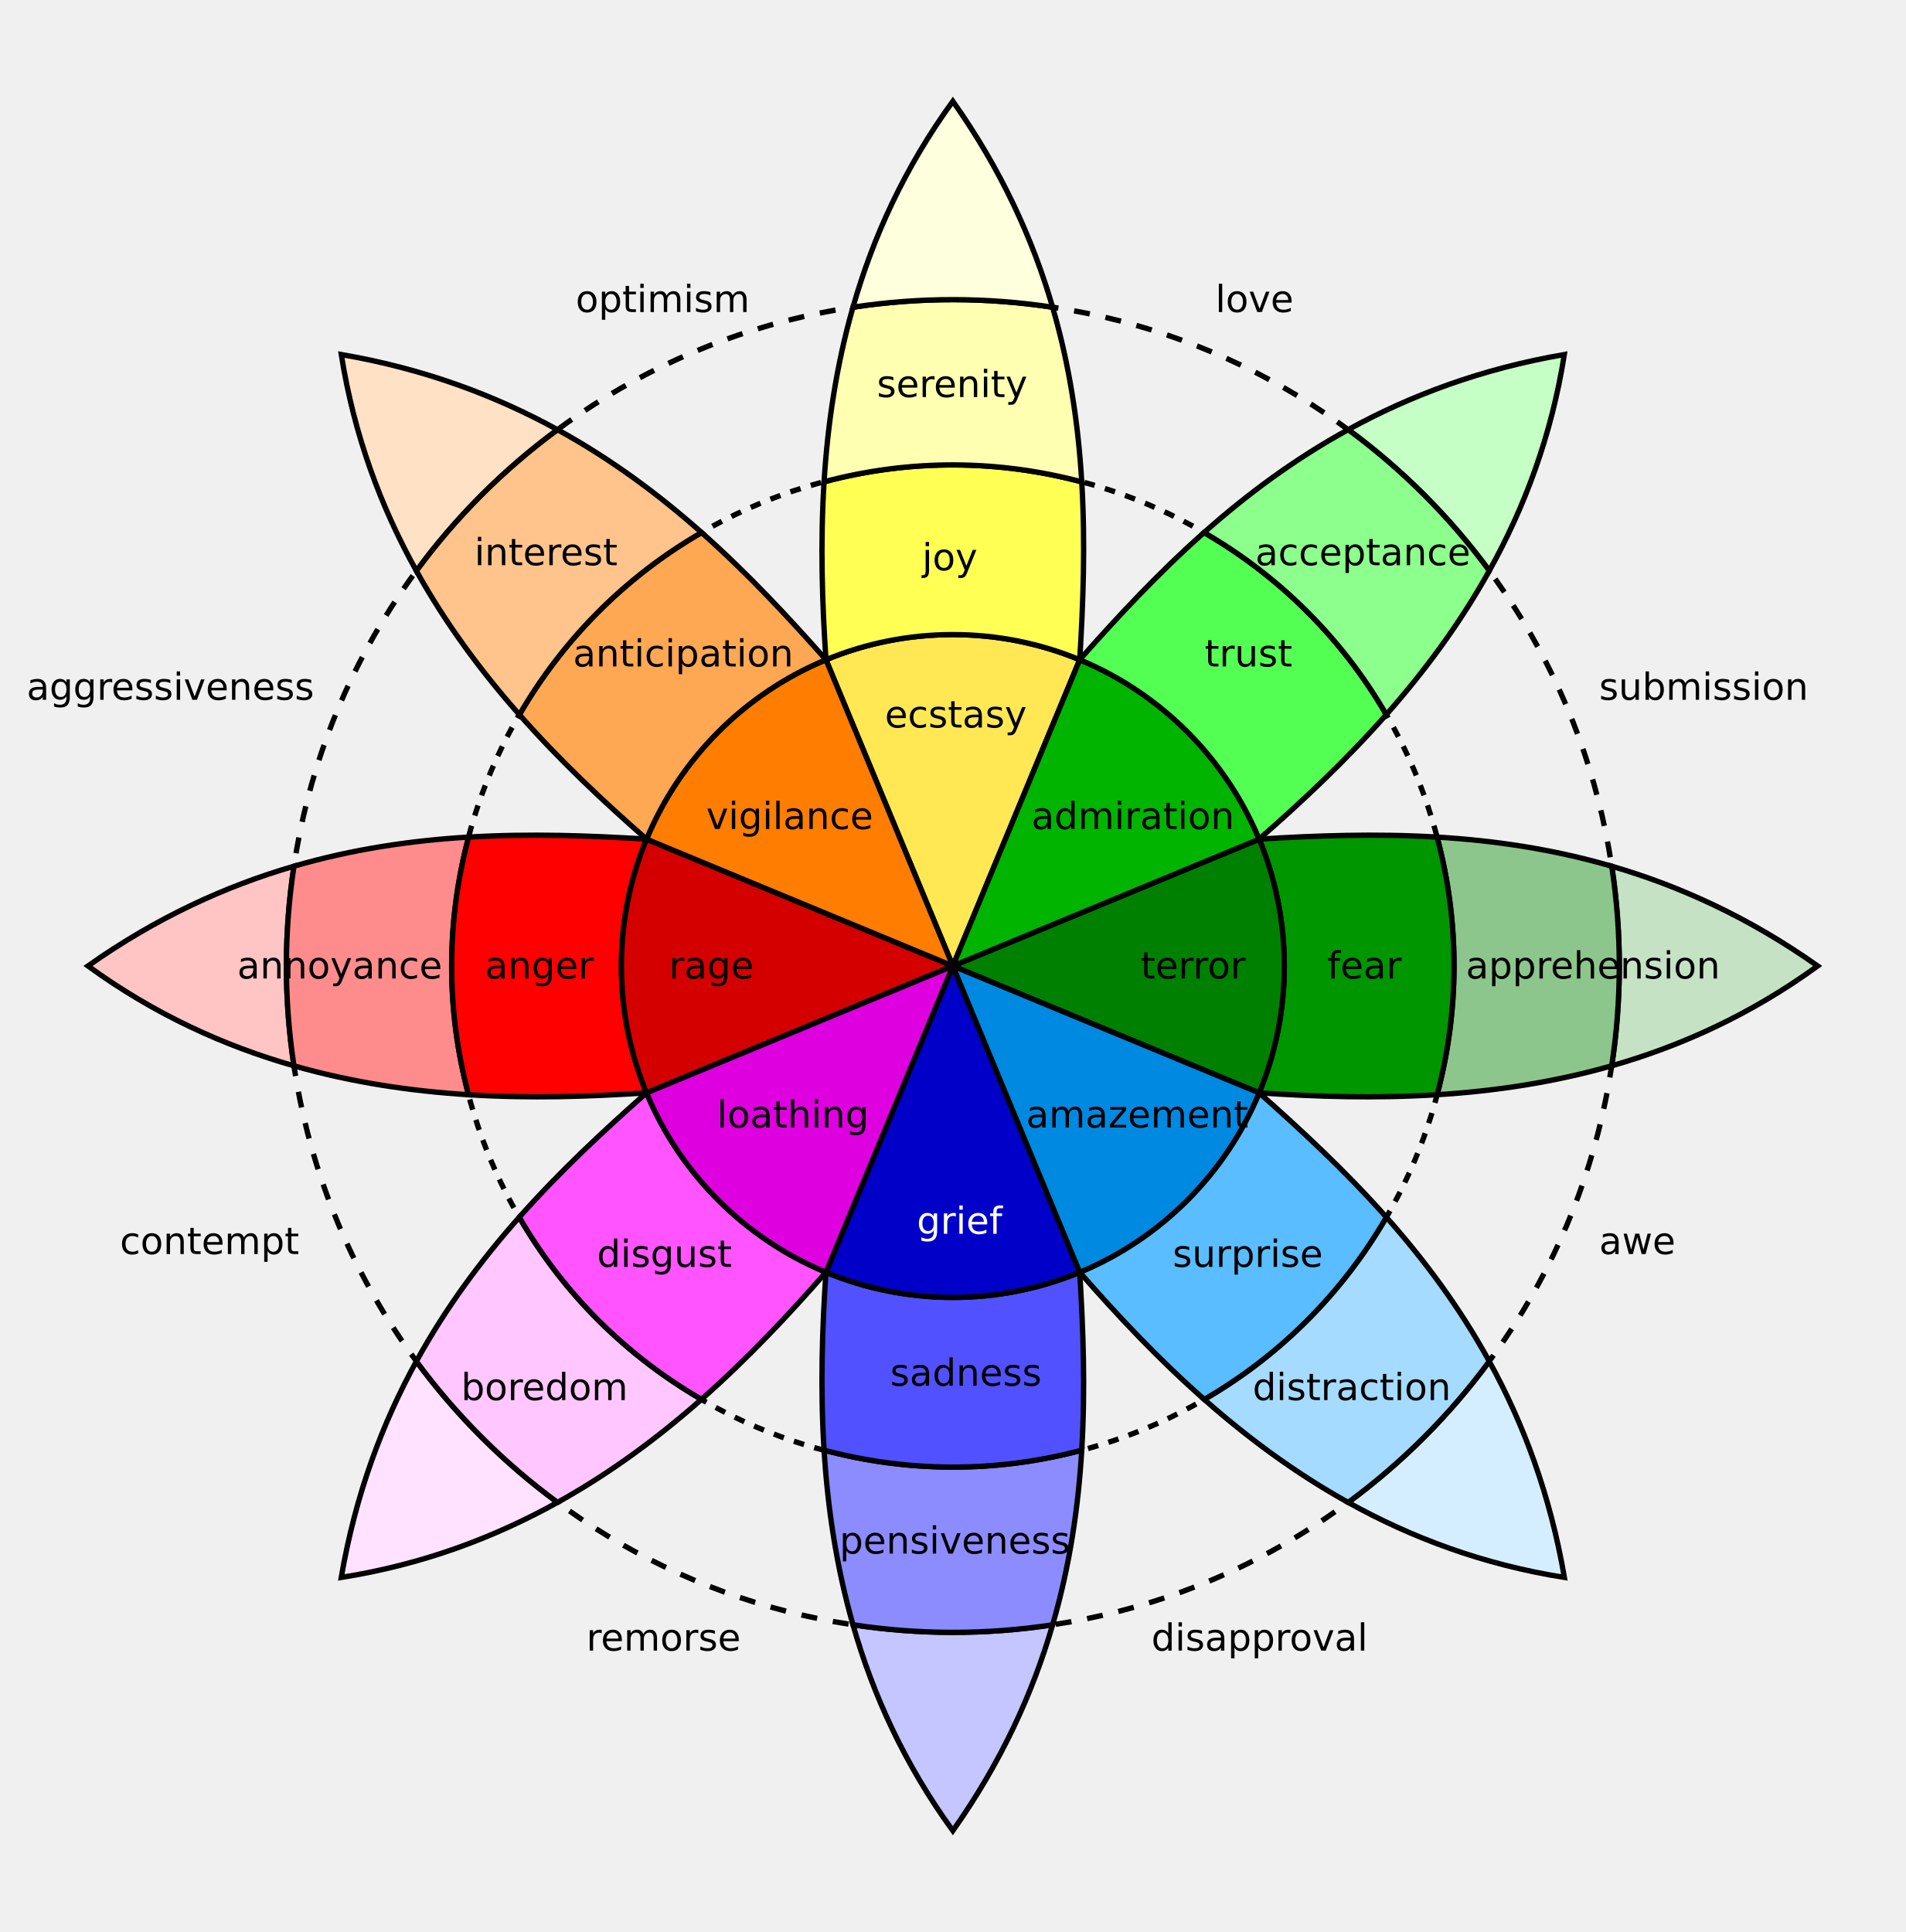
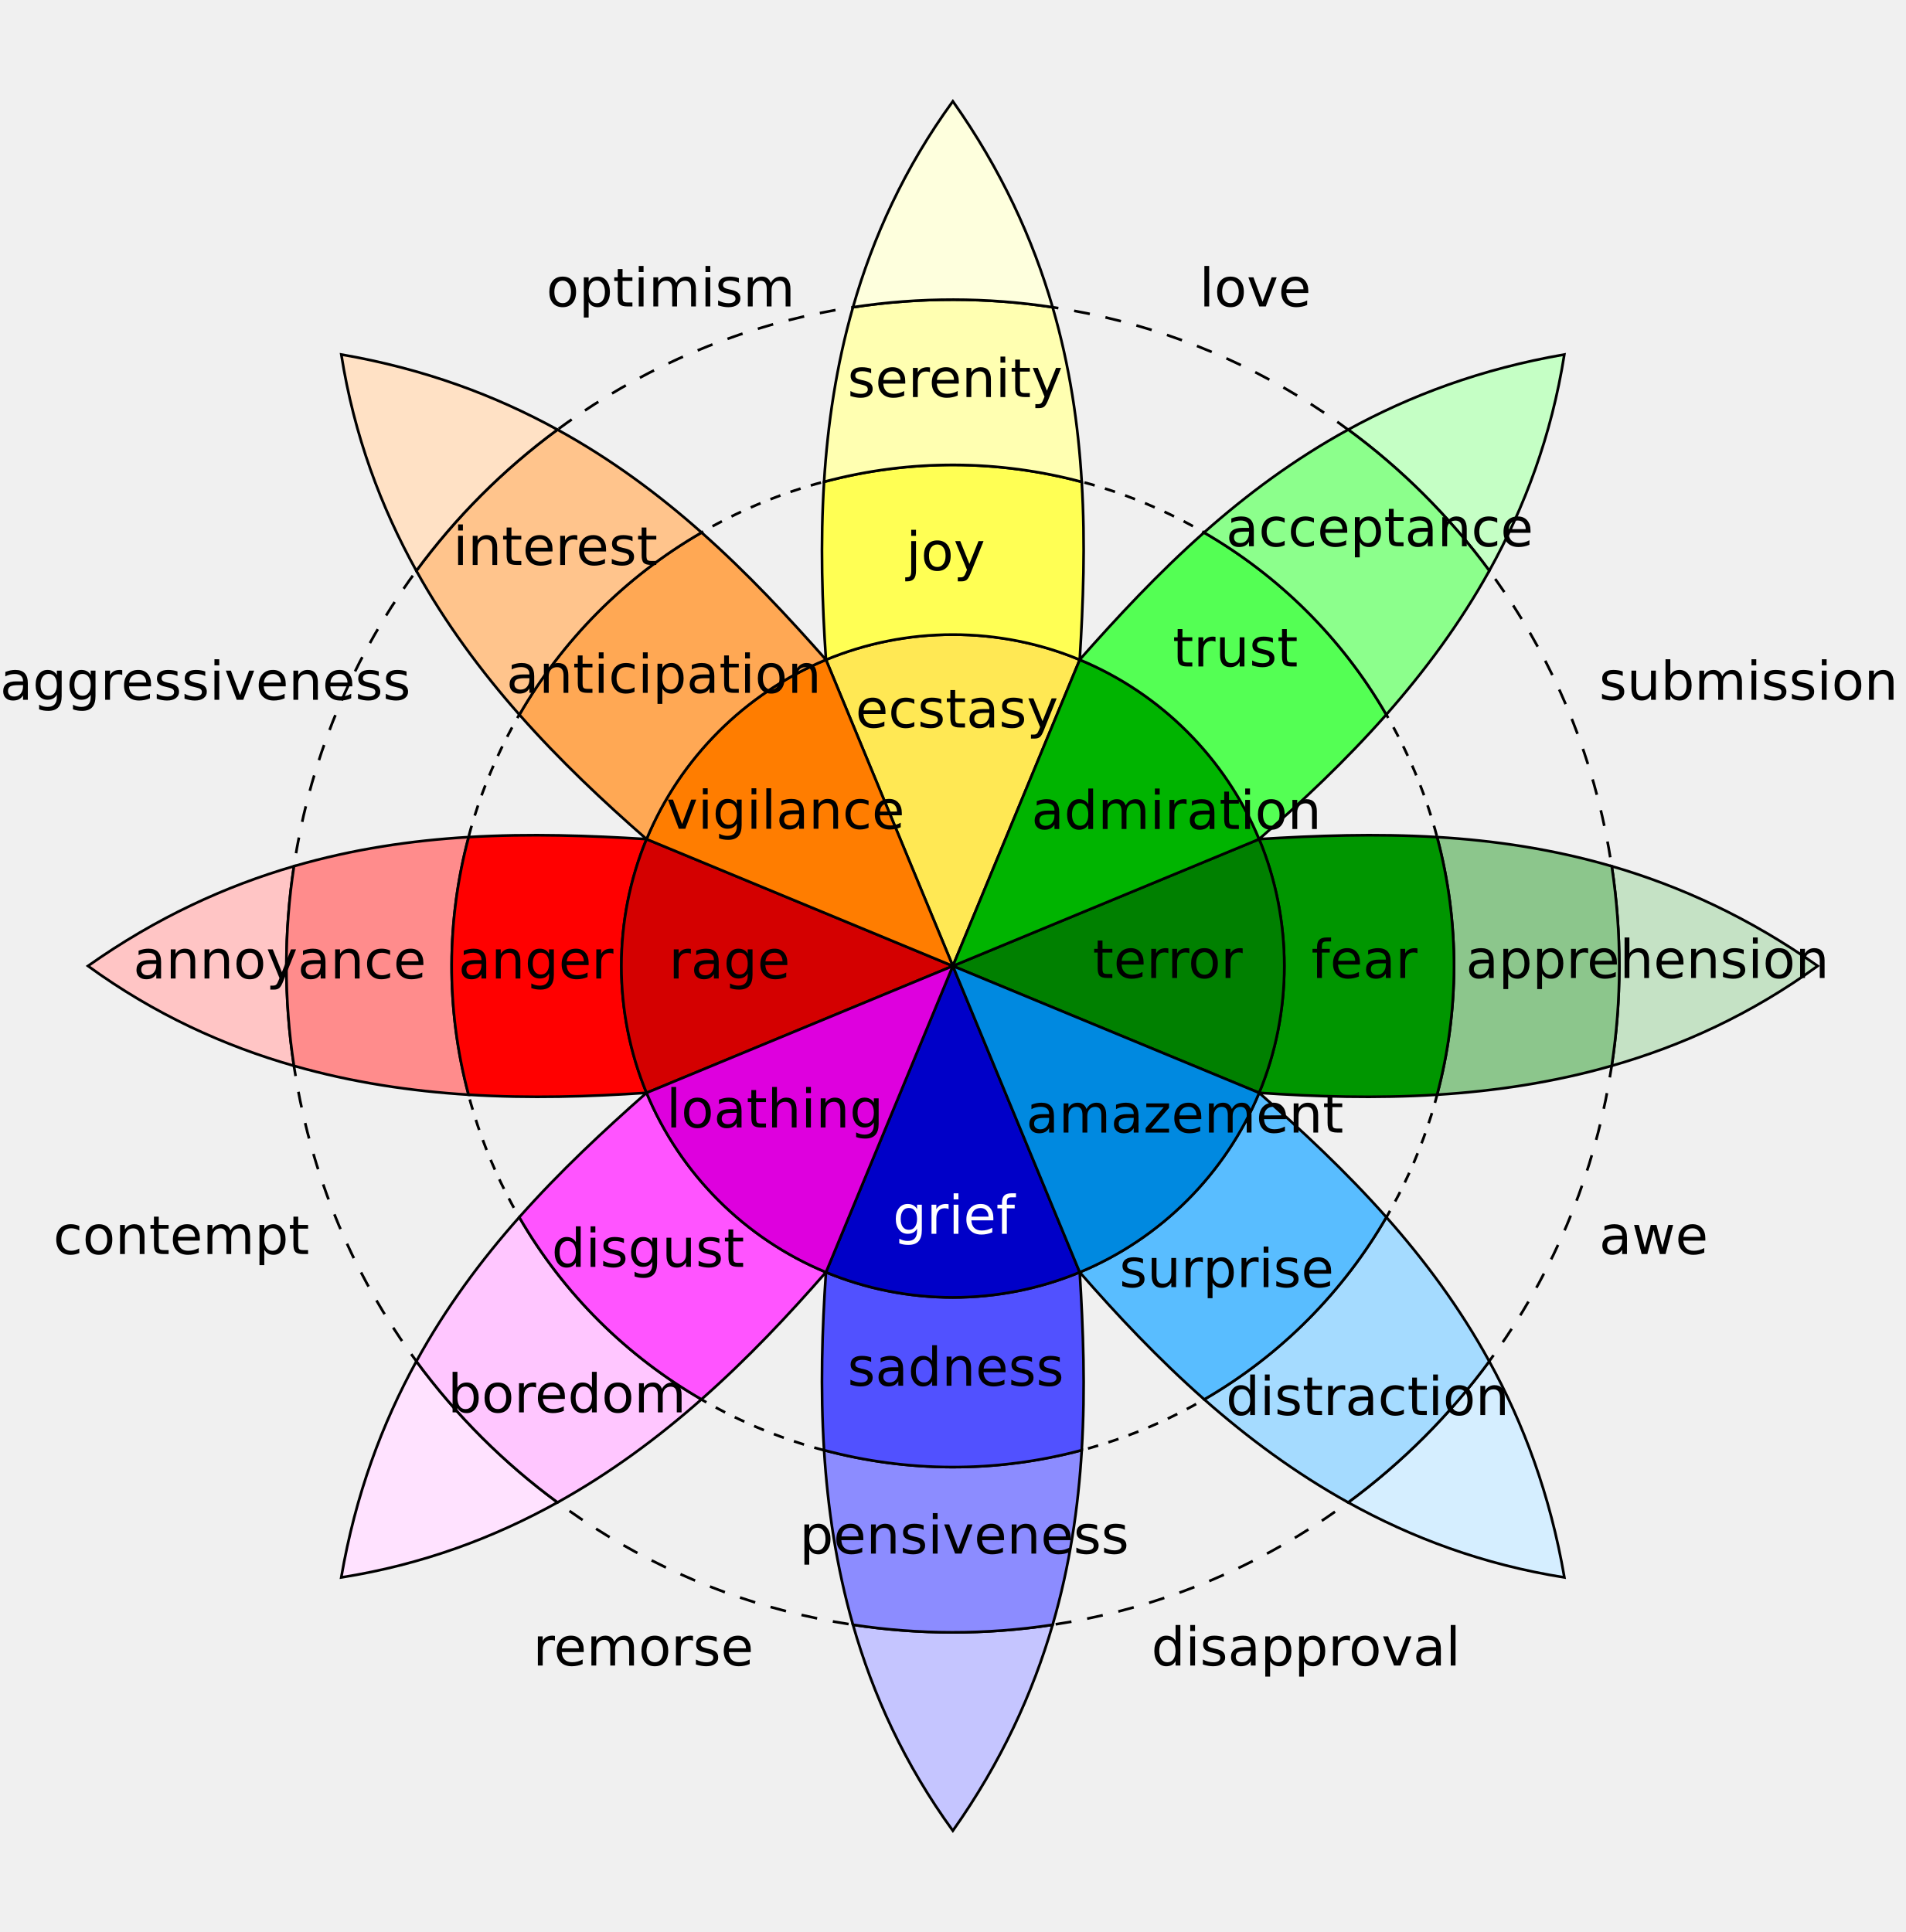
<svg xmlns="http://www.w3.org/2000/svg" version="1.1" width="715px" height="725px" viewBox="0 0 715 725">
-   <g id="circles" fill="none" stroke="#000" stroke-width="2">
+   <g id="circles" fill="none" stroke="#000" stroke-width="1">
    <circle id="outer-ring" stroke-dasharray="6" cx="357.5" cy="362.5" r="250" />
    <circle id="inner-ring" stroke-dasharray="4" cx="357.5" cy="362.5" r="188" />
  </g>
-   <g id="areas" stroke="#000" stroke-width="2">
+   <g id="areas" stroke="#000" stroke-width="1">
    <path fill="#FFC5C5" d="M110.303,325.048C84.749,332.483,58.82,344.254,33,362.488   c24.984,18.157,51.076,29.983,77.296,37.476C106.462,374.791,106.564,349.555,110.303,325.048z" />
    <path fill="#C5E2C5" d="M604.723,399.955c26.213-7.488,52.3-19.314,77.277-37.47   c-25.812-18.227-51.728-29.997-77.269-37.432C608.563,350.221,608.459,375.453,604.723,399.955z" />
    <path fill="#8CC68C" d="M539.196,410.803c21.552-1.346,43.584-4.578,65.524-10.848   c3.736-24.502,3.843-49.734,0.013-74.897c-22.233-6.471-44.188-9.651-65.539-10.933   C547.881,346.588,547.452,379.844,539.196,410.803z" />
    <path fill="#009600" d="M472.43,314.882c6.084,14.668,9.449,30.749,9.449,47.618   c0,16.859-3.359,32.932-9.438,47.594c21.231,1.439,43.719,2.148,66.756,0.709c8.258-30.959,8.687-64.215-0.002-96.678   C516.104,312.74,493.713,313.576,472.43,314.882z" />
    <path fill="#008000" d="M472.438,410.104c12.582-30.408,12.582-64.796,0-95.204L357.512,362.5L472.438,410.104z" />
    <path fill="#FF8C8C" d="M175.847,314.122c-21.354,1.277-43.308,4.456-65.545,10.926   c-3.737,24.507-3.842,49.743-0.008,74.913c21.939,6.268,43.971,9.496,65.518,10.844   C167.138,378.338,167.578,345.08,175.847,314.122z" />
    <path fill="#FF0000" d="M242.571,410.092l0.011-0.004c-6.076-14.66-9.438-30.729-9.438-47.588   c0-16.866,3.363-32.943,9.445-47.609l-0.021-0.008c-21.271-1.306-43.646-2.141-66.725-0.761   c-8.269,30.958-8.71,64.216-0.036,96.683C198.851,412.242,221.338,411.531,242.571,410.092z" />
    <path fill="#D40000" d="M242.589,314.899c-12.583,30.409-12.583,64.797,0,95.205L357.512,362.5L242.589,314.899z" />
    <path fill="#FFE854" d="M309.908,247.577L357.512,362.5l47.604-114.923   C374.702,234.995,340.319,234.995,309.908,247.577z" />
    <path fill="#FFFF54" d="M309.907,247.573l0.002,0.006c14.664-6.081,30.739-9.444,47.604-9.444   c16.854,0,32.922,3.359,47.58,9.437l0.003-0.005c0.008-0.011,0.018-0.021,0.021-0.026c1.304-21.269,2.138-43.636,0.757-66.704   c-30.959-8.268-64.214-8.705-96.679-0.026C307.757,203.847,308.468,226.336,309.907,247.573z" />
    <path fill="#FFFFB1" d="M405.872,180.831c-1.273-21.354-4.456-43.308-10.929-65.544c-24.504-3.734-49.738-3.837-74.904-0.003   c-6.268,21.939-9.5,43.971-10.845,65.519C341.66,172.126,374.916,172.567,405.872,180.831z" />
    <path fill="#FEFFDD" d="M394.948,115.287C387.517,89.74,375.741,63.818,357.512,38   c-18.155,24.979-29.98,51.066-37.471,77.284C345.206,111.449,370.441,111.552,394.948,115.287z" />
    <path fill="#C5C5FF" d="M320.038,609.707c7.489,26.219,19.315,52.309,37.474,77.293   c18.229-25.813,30-51.732,37.436-77.277C369.78,613.553,344.544,613.449,320.038,609.707z" />
    <path fill="#8C8CFF" d="M309.195,544.182c1.346,21.553,4.576,43.582,10.844,65.525   c24.506,3.738,49.741,3.846,74.907,0.016c6.472-22.232,9.647-44.188,10.931-65.535   C373.409,552.869,340.155,552.444,309.195,544.182z" />
    <path fill="#5151FF" d="M405.116,477.428l-0.002-0.004c-14.664,6.08-30.739,9.443-47.604,9.443   c-16.863,0-32.938-3.363-47.604-9.443l-0.002,0.004c-1.438,21.23-2.149,43.721-0.712,66.754c30.96,8.262,64.216,8.689,96.679,0.006   C407.258,521.098,406.422,498.711,405.116,477.428z" />
    <path fill="#0000C8" d="M405.116,477.424L357.512,362.5l-47.604,114.924   C340.319,490.006,374.702,490.006,405.116,477.424z" />
    <path fill="#FF7D00" d="M242.589,314.899L357.512,362.5l-47.604-114.923   C279.509,260.183,255.194,284.497,242.589,314.899z" />
    <path fill="#FFA854" d="M242.58,314.886l0.011,0.004c12.606-30.396,36.919-54.708,67.317-67.313   l-0.006-0.018c-14.125-15.968-29.368-32.383-46.669-47.729c-29.093,16.813-52.301,40.631-68.354,68.356   C210.151,285.498,226.552,300.893,242.58,314.886z" />
    <path fill="#FFC48C" d="M263.233,199.834c-16.001-14.192-33.779-27.459-54.076-38.606c-20.498,15.085-38.263,33-52.943,52.968   c11.085,19.946,24.38,37.813,38.667,54C210.934,240.465,234.142,216.649,263.233,199.834z" />
    <path fill="#FFE2FF" d="M156.228,510.84c-12.811,23.32-22.829,49.961-28.192,81.107   c30.508-4.828,57.32-14.916,81.155-28.16C189.226,549.108,171.312,531.34,156.228,510.84z" />
    <path fill="#FFC6FF" d="M194.837,456.762c-14.194,16.002-27.461,33.779-38.609,54.078   c15.083,20.5,32.998,38.268,52.963,52.947c19.948-11.084,37.812-24.379,53.999-38.666   C235.463,509.071,211.646,485.86,194.837,456.762z" />
    <path fill="#FF54FF" d="M309.886,477.42l0.003-0.006   c-30.396-12.609-54.704-36.926-67.307-67.326l-0.02,0.008c-15.967,14.123-32.381,29.367-47.726,46.666   c16.811,29.098,40.626,52.309,68.354,68.359C280.494,509.85,295.892,493.449,309.886,477.42z" />
    <path fill="#DE00DE" d="M309.908,477.424L357.512,362.5l-114.923,47.604   C255.194,440.504,279.509,464.821,309.908,477.424z" />
    <path fill="#D5EEFF" d="M558.778,510.85c-14.687,19.963-32.447,37.871-52.946,52.951   c23.829,13.238,50.635,23.32,81.135,28.146C581.602,560.807,571.586,534.17,558.778,510.85z" />
    <path fill="#A5DBFF" d="M558.778,510.85c-11.147-20.301-24.416-38.08-38.608-54.084   c-16.048,27.732-39.248,51.559-68.336,68.377c16.188,14.283,34.051,27.576,53.997,38.658   C526.329,548.721,544.094,530.811,558.778,510.85z" />
    <path fill="#59BDFF" d="M472.438,410.096c-12.604,30.402-36.921,54.723-67.32,67.328   c14,16.035,29.399,32.441,46.716,47.719c29.088-16.818,52.288-40.645,68.336-68.377   C504.821,439.465,488.407,424.221,472.438,410.096z" />
    <path fill="#0089E0" d="M472.438,410.104L357.512,362.5l47.604,114.924   C435.518,464.821,459.829,440.504,472.438,410.104z" />
    <path fill="#C5FFC5" d="M558.801,214.167c13.237-23.829,23.319-50.634,28.146-81.132   c-31.144,5.362-57.778,15.38-81.103,28.188C525.811,175.906,543.721,193.669,558.801,214.167z" />
    <path fill="#00B400" d="M357.512,362.5l114.925-47.604   c-12.604-30.397-36.92-54.715-67.319-67.318L357.512,362.5z" />
    <path fill="#54FF54" d="M405.116,247.535c0,0.012,0,0.021-0.002,0.035l-0.003,0.006   c30.396,12.604,54.706,36.908,67.313,67.302c16.034-13.999,32.44-29.401,47.719-46.714c-16.823-29.086-40.647-52.286-68.385-68.329   C434.471,215.173,419.236,231.576,405.116,247.535z" />
    <path fill="#8CFF8C" d="M520.146,268.164c14.28-16.188,27.571-34.053,38.653-53.998   c-15.08-20.498-32.99-38.264-52.955-52.942c-20.301,11.147-38.08,24.417-54.084,38.611   C479.495,215.878,503.321,239.078,520.146,268.164z" />
    <path fill="#FFE1C5" d="M209.157,161.228c-23.319-12.811-49.961-22.827-81.104-28.189   c4.828,30.509,14.916,57.321,28.161,81.157C170.896,194.229,188.659,176.313,209.157,161.228z" />
  </g>
-   <g id="text" font-family="'DejaVu Sans'" font-size="14">
+   <g id="text" font-family="'DejaVu Sans'" font-size="20">
    <g>
-       <text transform="matrix(1 0 0 1 216 117.1)">optimism</text>
-       <text transform="matrix(1 0 0 1 456 117.1)">love</text>
-       <text transform="matrix(1 0 0 1 10 262.6)">aggressiveness</text>
+       <text transform="matrix(1 0 0 1 205 115)">optimism</text>
+       <text transform="matrix(1 0 0 1 450 115)">love</text>
+       <text transform="matrix(1 0 0 1 0 262.6)">aggressiveness</text>
      <text transform="matrix(1 0 0 1 600 262.6)">submission</text>
-       <text transform="matrix(1 0 0 1 45 470.6)">contempt</text>
+       <text transform="matrix(1 0 0 1 20 470.6)">contempt</text>
      <text transform="matrix(1 0 0 1 600 470.6)">awe</text>
-       <text transform="matrix(1 0 0 1 220 619.4)">remorse</text>
-       <text transform="matrix(1 0 0 1 432 619.4)">disapproval</text>
+       <text transform="matrix(1 0 0 1 200 625)">remorse</text>
+       <text transform="matrix(1 0 0 1 432 625)">disapproval</text>
    </g>
    <g>
-       <text transform="matrix(1 0 0 1 89 367.2)">annoyance</text>
-       <text transform="matrix(1 0 0 1 182 367.2)">anger</text>
+       <text transform="matrix(1 0 0 1 50 367.2)">annoyance</text>
+       <text transform="matrix(1 0 0 1 172 367.2)">anger</text>
      <text transform="matrix(1 0 0 1 251 367.2)">rage</text>
    </g>
    <g>
-       <text transform="matrix(1 0 0 1 265 311.1)">vigilance</text>
-       <text transform="matrix(1 0 0 1 215 250.1)">anticipation</text>
-       <text transform="matrix(1 0 0 1 178 212.1)">interest</text>
+       <text transform="matrix(1 0 0 1 250 311)">vigilance</text>
+       <text transform="matrix(1 0 0 1 190 260)">anticipation</text>
+       <text transform="matrix(1 0 0 1 170 212)">interest</text>
    </g>
    <g>
-       <text transform="matrix(1 0 0 1 332 273)">ecstasy</text>
-       <text transform="matrix(1 0 0 1 346 214)">joy</text>
-       <text transform="matrix(1 0 0 1 329 149)">serenity</text>
+       <text transform="matrix(1 0 0 1 321 273)">ecstasy</text>
+       <text transform="matrix(1 0 0 1 340 214)">joy</text>
+       <text transform="matrix(1 0 0 1 318 149)">serenity</text>
    </g>
    <g>
      <text transform="matrix(1 0 0 1 387 311.1)">admiration</text>
-       <text transform="matrix(1 0 0 1 452 250.1)">trust</text>
-       <text transform="matrix(1 0 0 1 471 212.1)">acceptance</text>
+       <text transform="matrix(1 0 0 1 440 250.1)">trust</text>
+       <text transform="matrix(1 0 0 1 460 205)">acceptance</text>
    </g>
    <g>
-       <text transform="matrix(1 0 0 1 428 367.2)">terror</text>
-       <text transform="matrix(1 0 0 1 498 367.2)">fear</text>
-       <text transform="matrix(1 0 0 1 550 367.2)">apprehension</text>
+       <text transform="matrix(1 0 0 1 410 367)">terror</text>
+       <text transform="matrix(1 0 0 1 492 367)">fear</text>
+       <text transform="matrix(1 0 0 1 550 367)">apprehension</text>
    </g>
    <g>
-       <text transform="matrix(1 0 0 1 385 423.1)">amazement</text>
-       <text transform="matrix(1 0 0 1 440 475.4)">surprise</text>
-       <text transform="matrix(1 0 0 1 470 525.4)">distraction</text>
+       <text transform="matrix(1 0 0 1 385 425)">amazement</text>
+       <text transform="matrix(1 0 0 1 420 483)">surprise</text>
+       <text transform="matrix(1 0 0 1 460 531)">distraction</text>
    </g>
    <g>
-       <text transform="matrix(1 0 0 1 315 583)">pensiveness</text>
-       <text transform="matrix(1 0 0 1 334 520)">sadness</text>
-       <text transform="matrix(1 0 0 1 344 463)" fill="#FFF">grief</text>
+       <text transform="matrix(1 0 0 1 300 583)">pensiveness</text>
+       <text transform="matrix(1 0 0 1 318 520)">sadness</text>
+       <text transform="matrix(1 0 0 1 335 463)" fill="#FFF">grief</text>
    </g>
    <g>
-       <text transform="matrix(1 0 0 1 173 525.4)">boredom</text>
-       <text transform="matrix(1 0 0 1 224 475.4)">disgust</text>
-       <text transform="matrix(1 0 0 1 269 423.1)">loathing</text>
+       <text transform="matrix(1 0 0 1 168 530)">boredom</text>
+       <text transform="matrix(1 0 0 1 207 475.4)">disgust</text>
+       <text transform="matrix(1 0 0 1 250 423.1)">loathing</text>
    </g>
  </g>
</svg>
